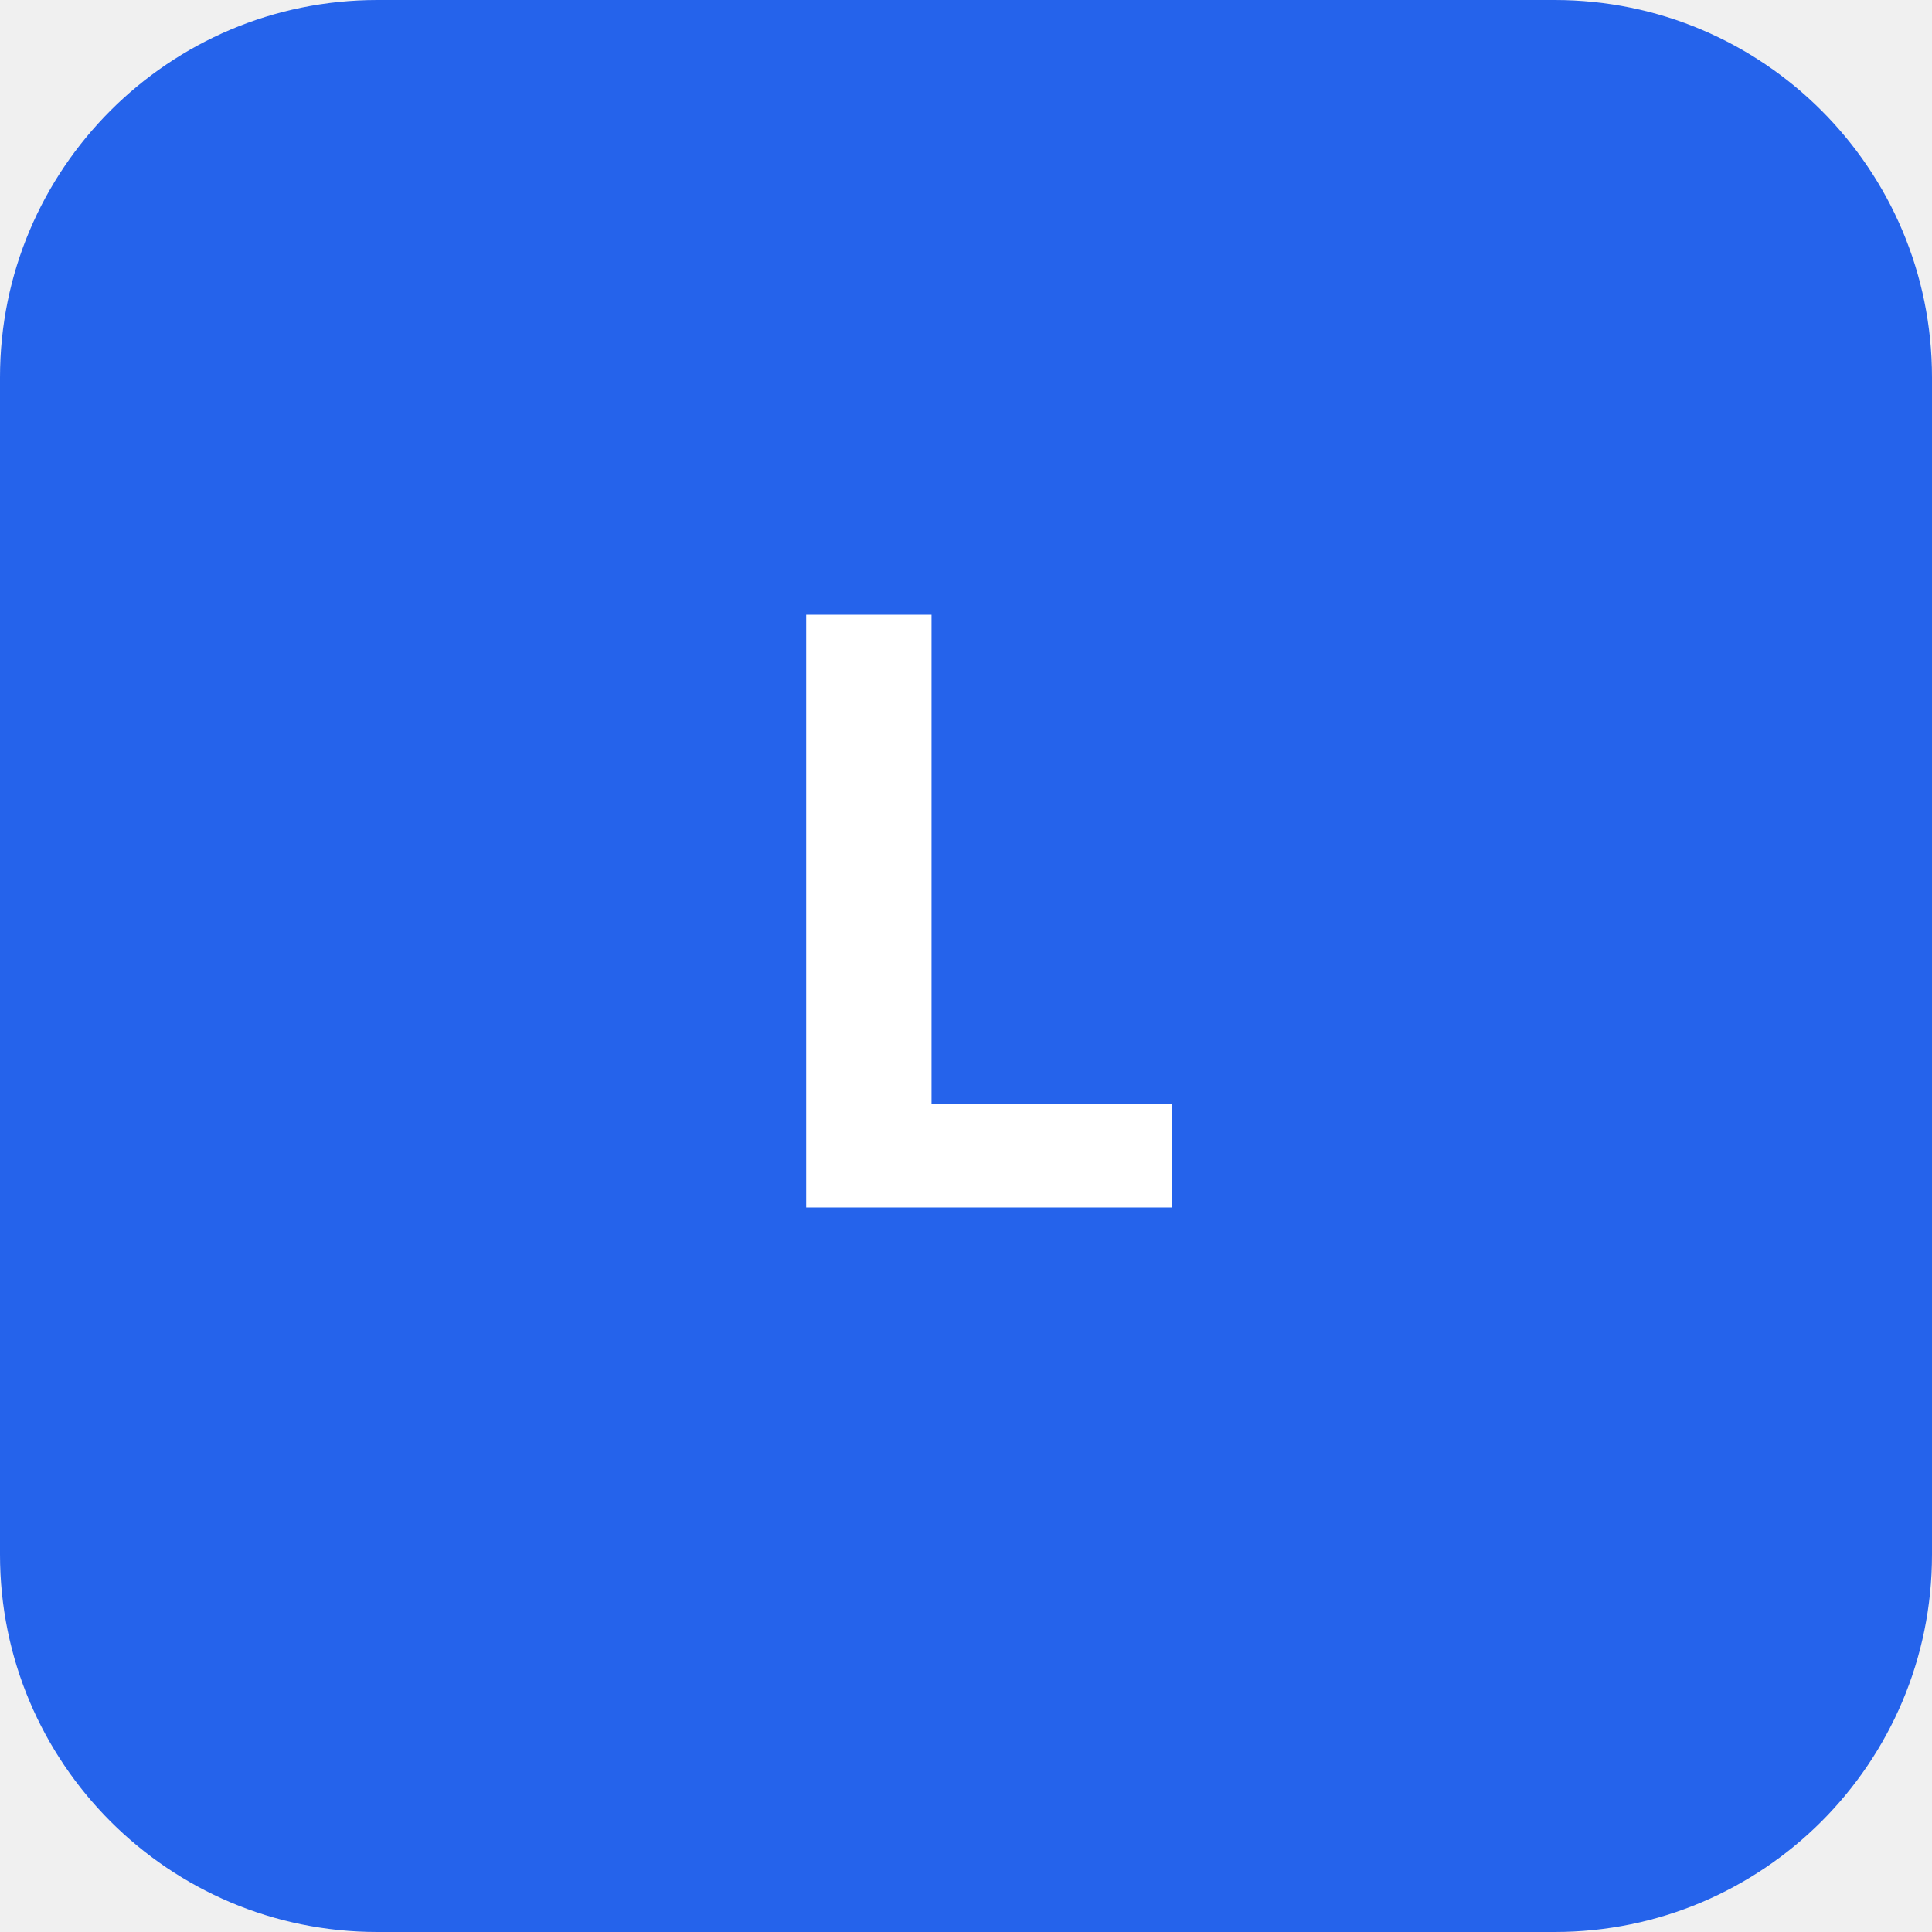
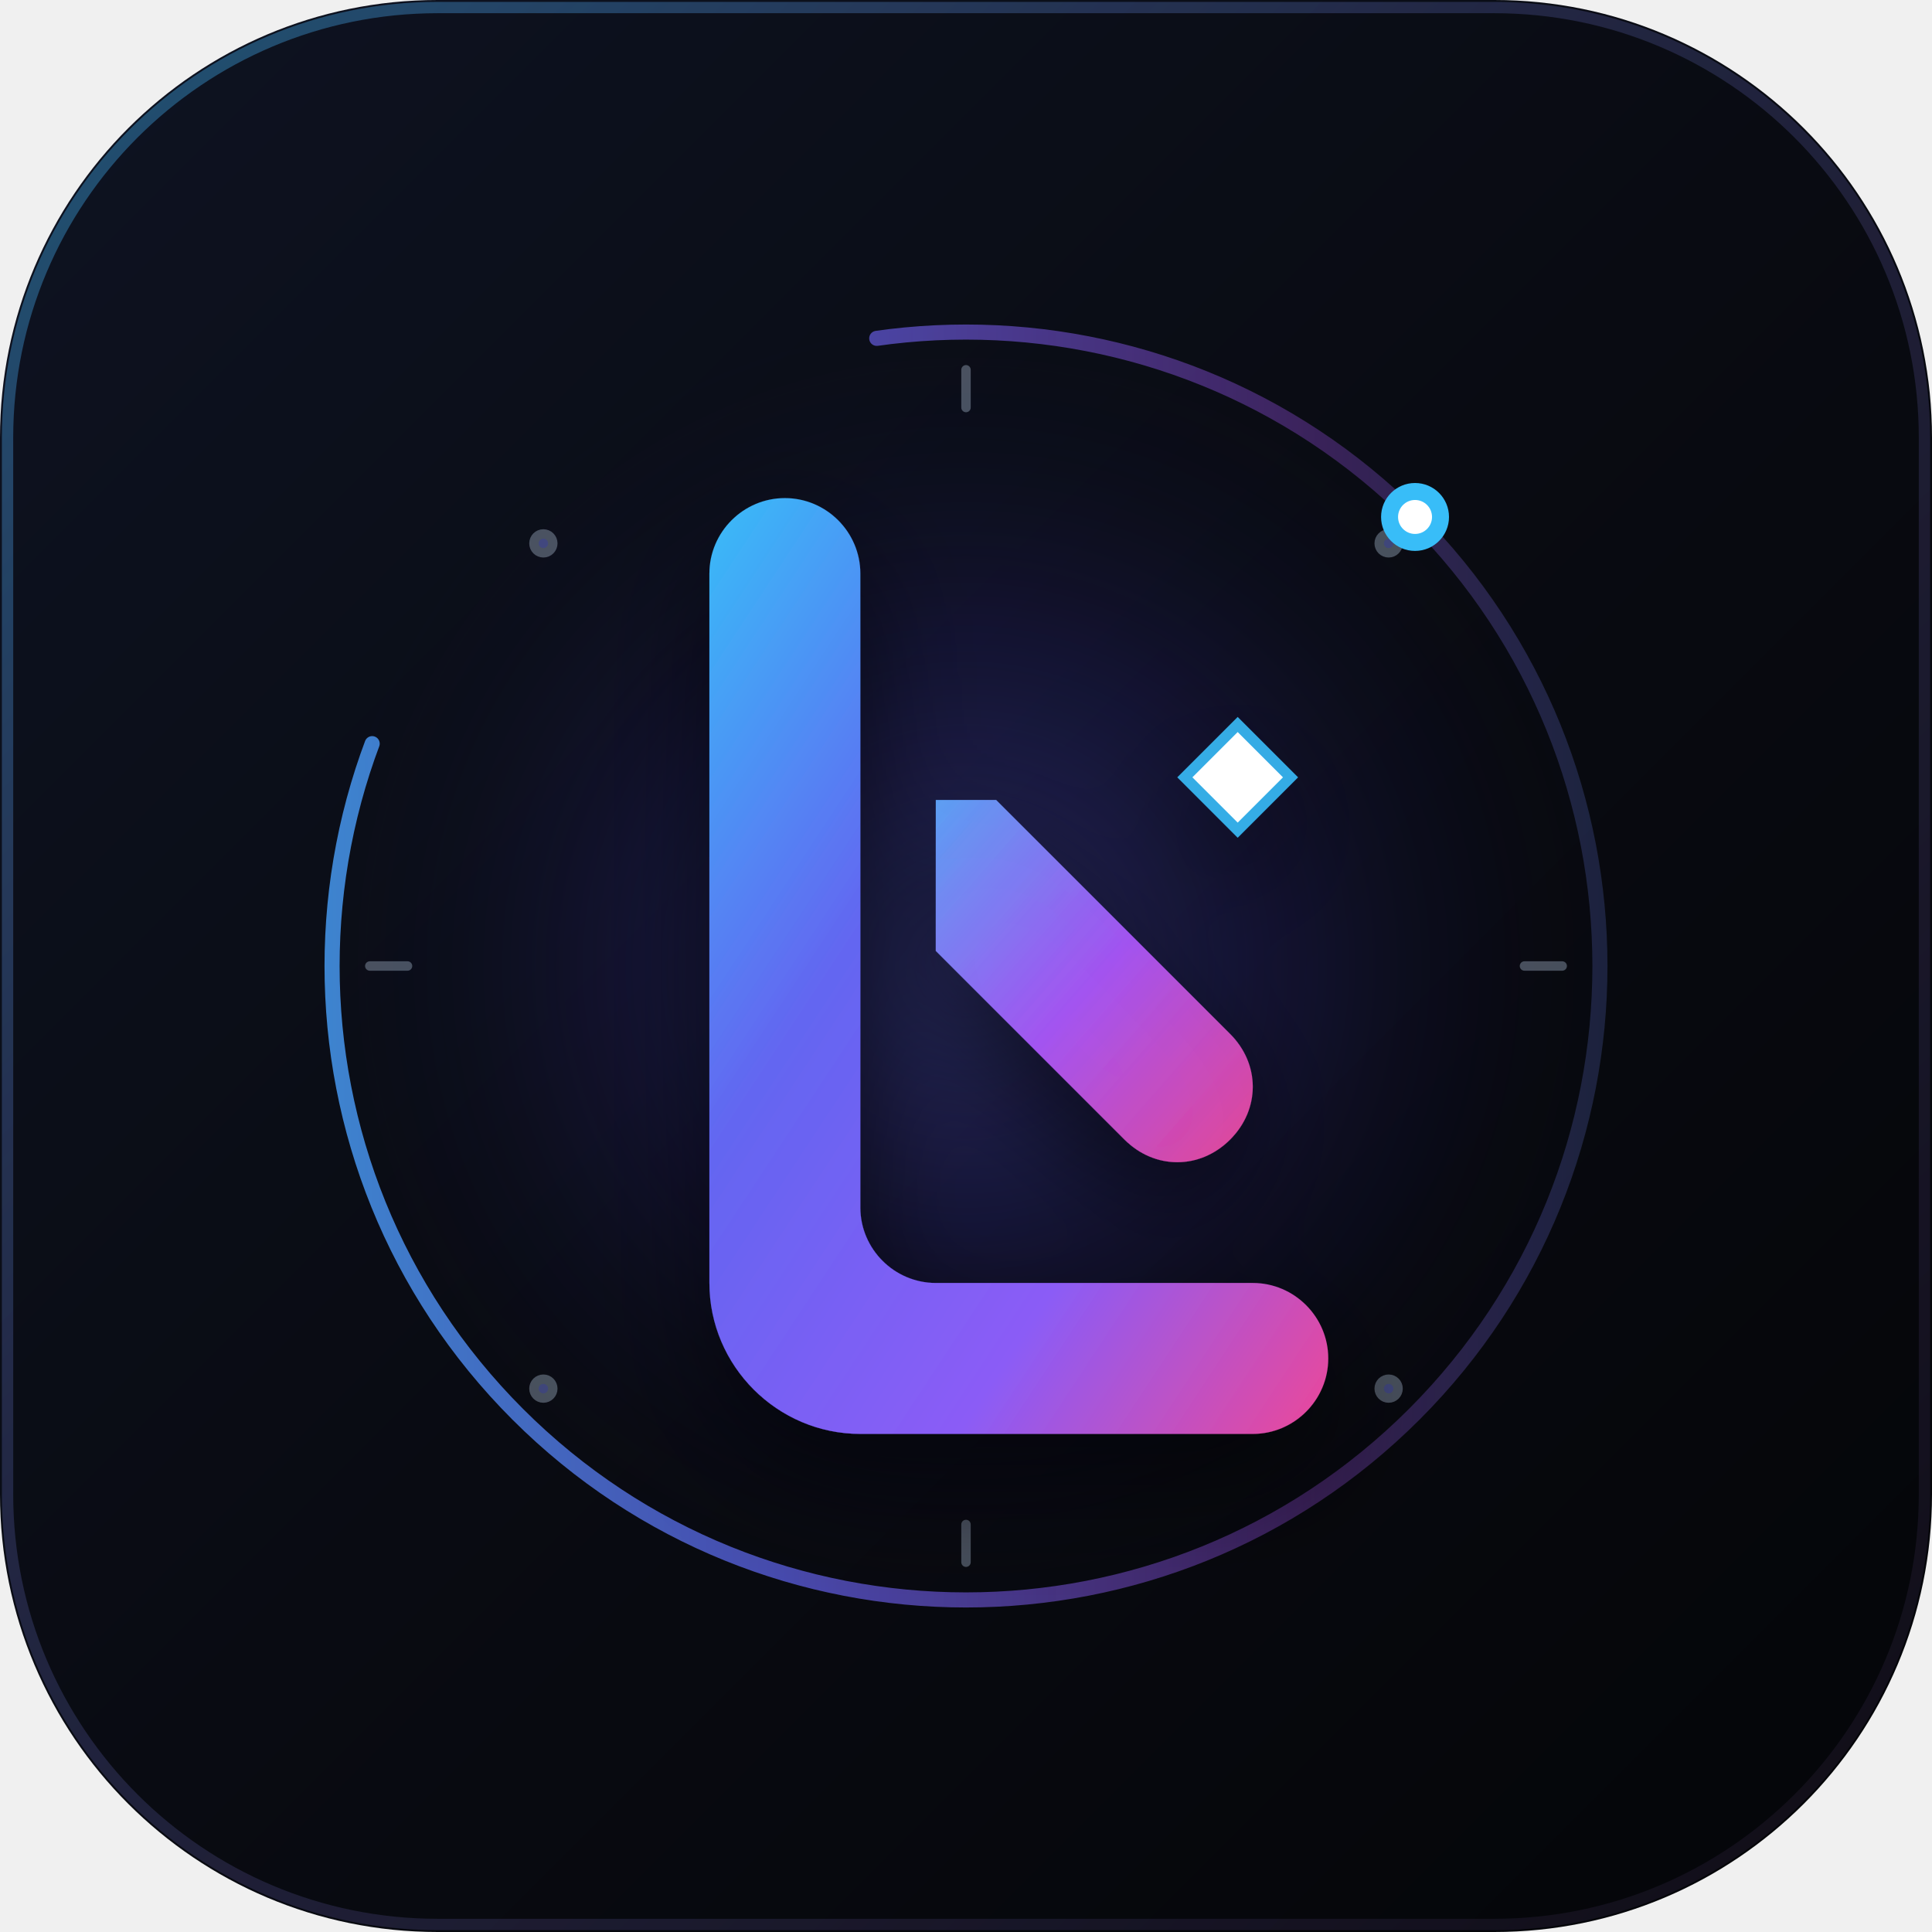
<svg xmlns="http://www.w3.org/2000/svg" width="512" height="512" viewBox="0 0 512 512">
-   <rect width="512" height="512" rx="100" fill="#2563eb" />
-   <text x="256" y="320" text-anchor="middle" font-family="system-ui" font-weight="bold" font-size="220" fill="white">L</text>
+   <defs>
+     <linearGradient id="bg-grad" x1="0%" y1="0%" x2="100%" y2="100%">
+       <stop offset="0%" stop-color="#0e1322" />
+       <stop offset="50%" stop-color="#090b12" />
+       <stop offset="100%" stop-color="#040508" />
+     </linearGradient>
+     <linearGradient id="border-grad" x1="0%" y1="0%" x2="100%" y2="100%">
+       <stop offset="0%" stop-color="#38bdf8" stop-opacity="0.4" />
+       <stop offset="40%" stop-color="#818cf8" stop-opacity="0.2" />
+       <stop offset="100%" stop-color="#c084fc" stop-opacity="0.05" />
+     </linearGradient>
+     <linearGradient id="brand-grad" x1="0%" y1="0%" x2="100%" y2="100%">
+       <stop offset="0%" stop-color="#38bdf8" />
+       <stop offset="35%" stop-color="#6366f1" />
+       <stop offset="70%" stop-color="#8b5cf6" />
+       <stop offset="100%" stop-color="#ec4899" />
+     </linearGradient>
+     <linearGradient id="glow-grad" x1="0%" y1="0%" x2="100%" y2="100%">
+       <stop offset="0%" stop-color="#60a5fa" />
+       <stop offset="50%" stop-color="#a855f7" />
+       <stop offset="100%" stop-color="#ec4899" />
+     </linearGradient>
+     <linearGradient id="ring-grad" x1="0%" y1="0%" x2="100%" y2="100%">
+       <stop offset="0%" stop-color="#38bdf8" stop-opacity="0.9" />
+       <stop offset="40%" stop-color="#6366f1" stop-opacity="0.7" />
+       <stop offset="70%" stop-color="#a855f7" stop-opacity="0.3" />
+       <stop offset="100%" stop-color="#38bdf8" stop-opacity="0.1" />
+     </linearGradient>
+     <filter id="ambient-glow" x="-20%" y="-20%" width="140%" height="140%">
+       <feGaussianBlur stdDeviation="36" result="blur" />
+       <feComposite in="SourceGraphic" in2="blur" operator="over" />
+     </filter>
+     <filter id="drop-shadow" x="-20%" y="-20%" width="140%" height="140%">
+       <feDropShadow dx="0" dy="12" stdDeviation="16" flood-color="#000000" flood-opacity="0.6" />
+     </filter>
+     <radialGradient id="center-radial" cx="50%" cy="50%" r="50%">
+       <stop offset="0%" stop-color="#6366f1" stop-opacity="0.35" />
+       <stop offset="50%" stop-color="#4338ca" stop-opacity="0.15" />
+       <stop offset="100%" stop-color="#000000" stop-opacity="0" />
+     </radialGradient>
+   </defs>
+   <rect width="512" height="512" rx="116" fill="url(#bg-grad)" />
+   <rect x="2" y="2" width="508" height="508" rx="114" fill="none" stroke="url(#border-grad)" stroke-width="3" />
+   <circle cx="256" cy="256" r="180" fill="url(#center-radial)" />
+   <circle cx="256" cy="256" r="168" fill="none" stroke="url(#ring-grad)" stroke-width="4" stroke-linecap="round" stroke-dasharray="720 180" transform="rotate(-45 256 256)" />
+   <g opacity="0.45" stroke="#94a3b8" stroke-width="2.5" stroke-linecap="round">
+     <line x1="256" y1="98" x2="256" y2="108" />
+     <line x1="414" y1="256" x2="404" y2="256" />
+     <line x1="256" y1="414" x2="256" y2="404" />
+     <line x1="98" y1="256" x2="108" y2="256" />
+     <circle cx="368" cy="144" r="2.5" fill="#818cf8" />
+     <circle cx="368" cy="368" r="2.5" fill="#818cf8" />
+     <circle cx="144" cy="368" r="2.5" fill="#818cf8" />
+     <circle cx="144" cy="144" r="2.5" fill="#818cf8" />
+   </g>
+   <circle cx="375" cy="137" r="9" fill="#38bdf8" filter="url(#ambient-glow)" />
+   <circle cx="375" cy="137" r="4.5" fill="#ffffff" />
+   <g filter="url(#drop-shadow)">
+     <path d="M 188 152              C 188 141, 197 132, 208 132              C 219 132, 228 141, 228 152              L 228 320              C 228 331, 237 340, 248 340              L 332 340              C 343 340, 352 349, 352 360              C 352 371, 343 380, 332 380              L 228 380              C 206 380, 188 362, 188 340              Z" fill="url(#brand-grad)" />
+     <path d="M 264 212              L 326 274              C 334 282, 334 294, 326 302              C 318 310, 306 310, 298 302              L 248 252              L 248 212              Z" fill="url(#glow-grad)" opacity="0.95" />
+     <polygon points="328,190 344,206 328,222 312,206" fill="#38bdf8" opacity="0.9" />
+     <polygon points="328,194 340,206 328,218 316,206" fill="#ffffff" />
+   </g>
</svg>
